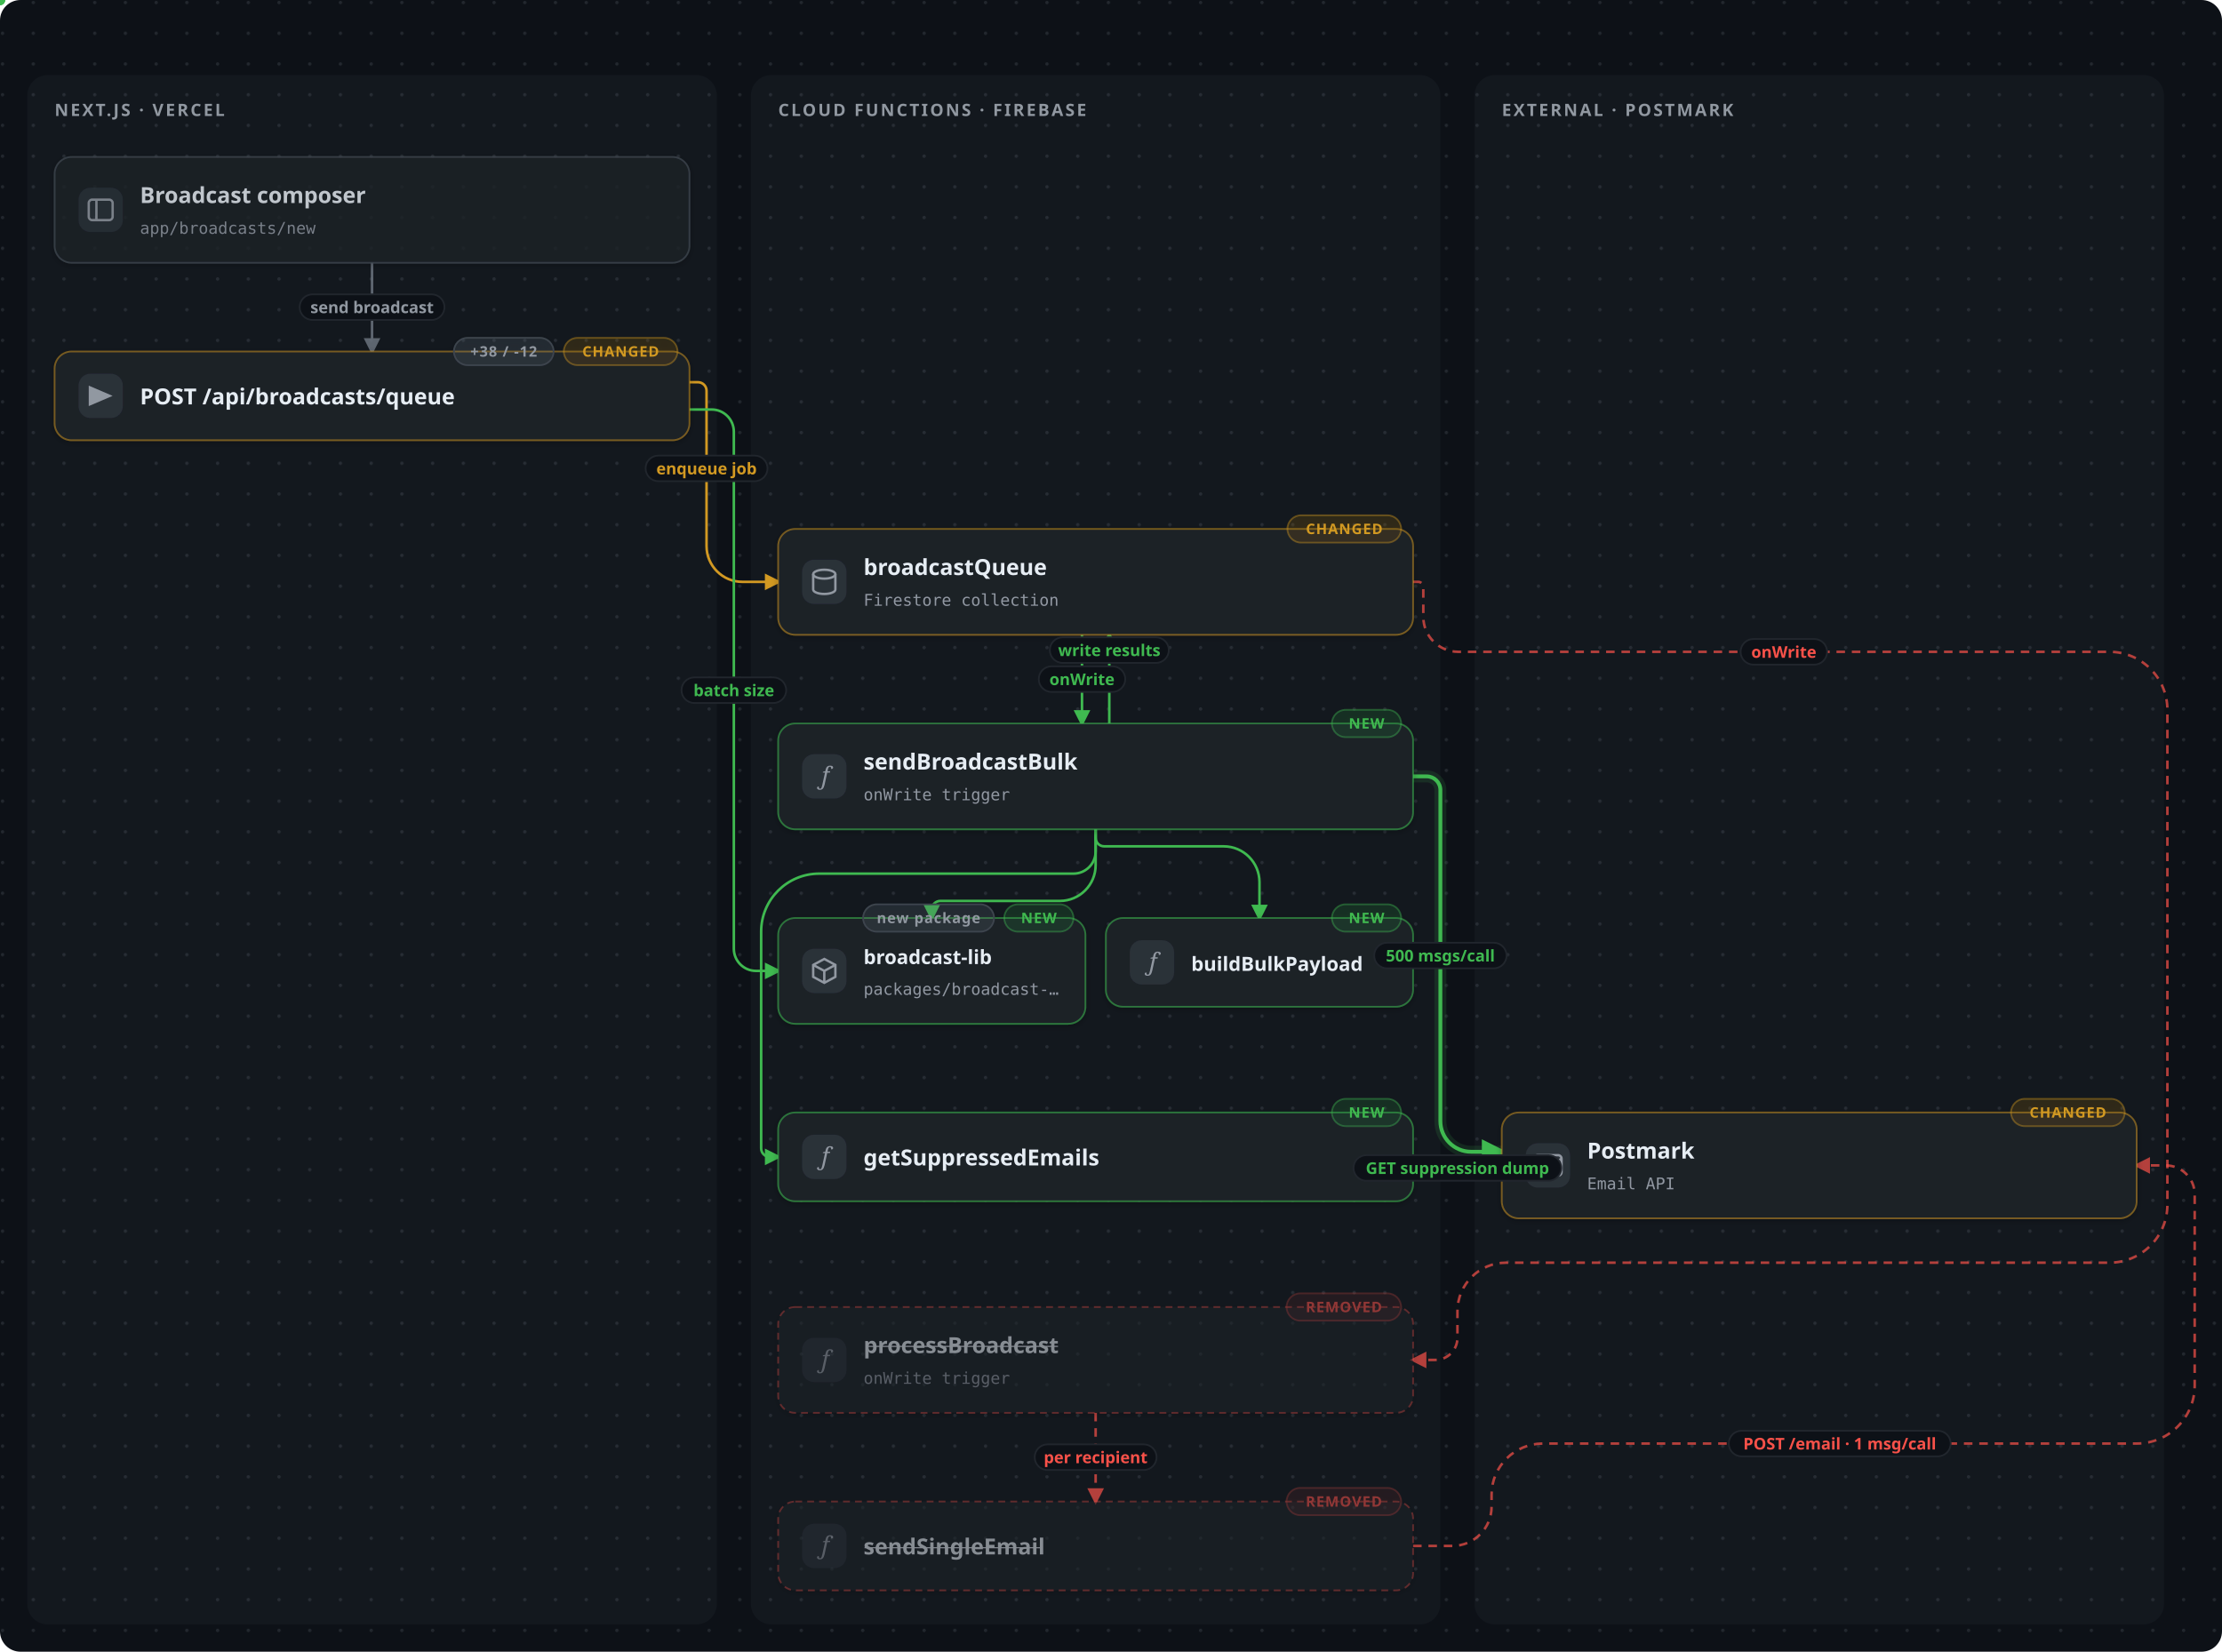
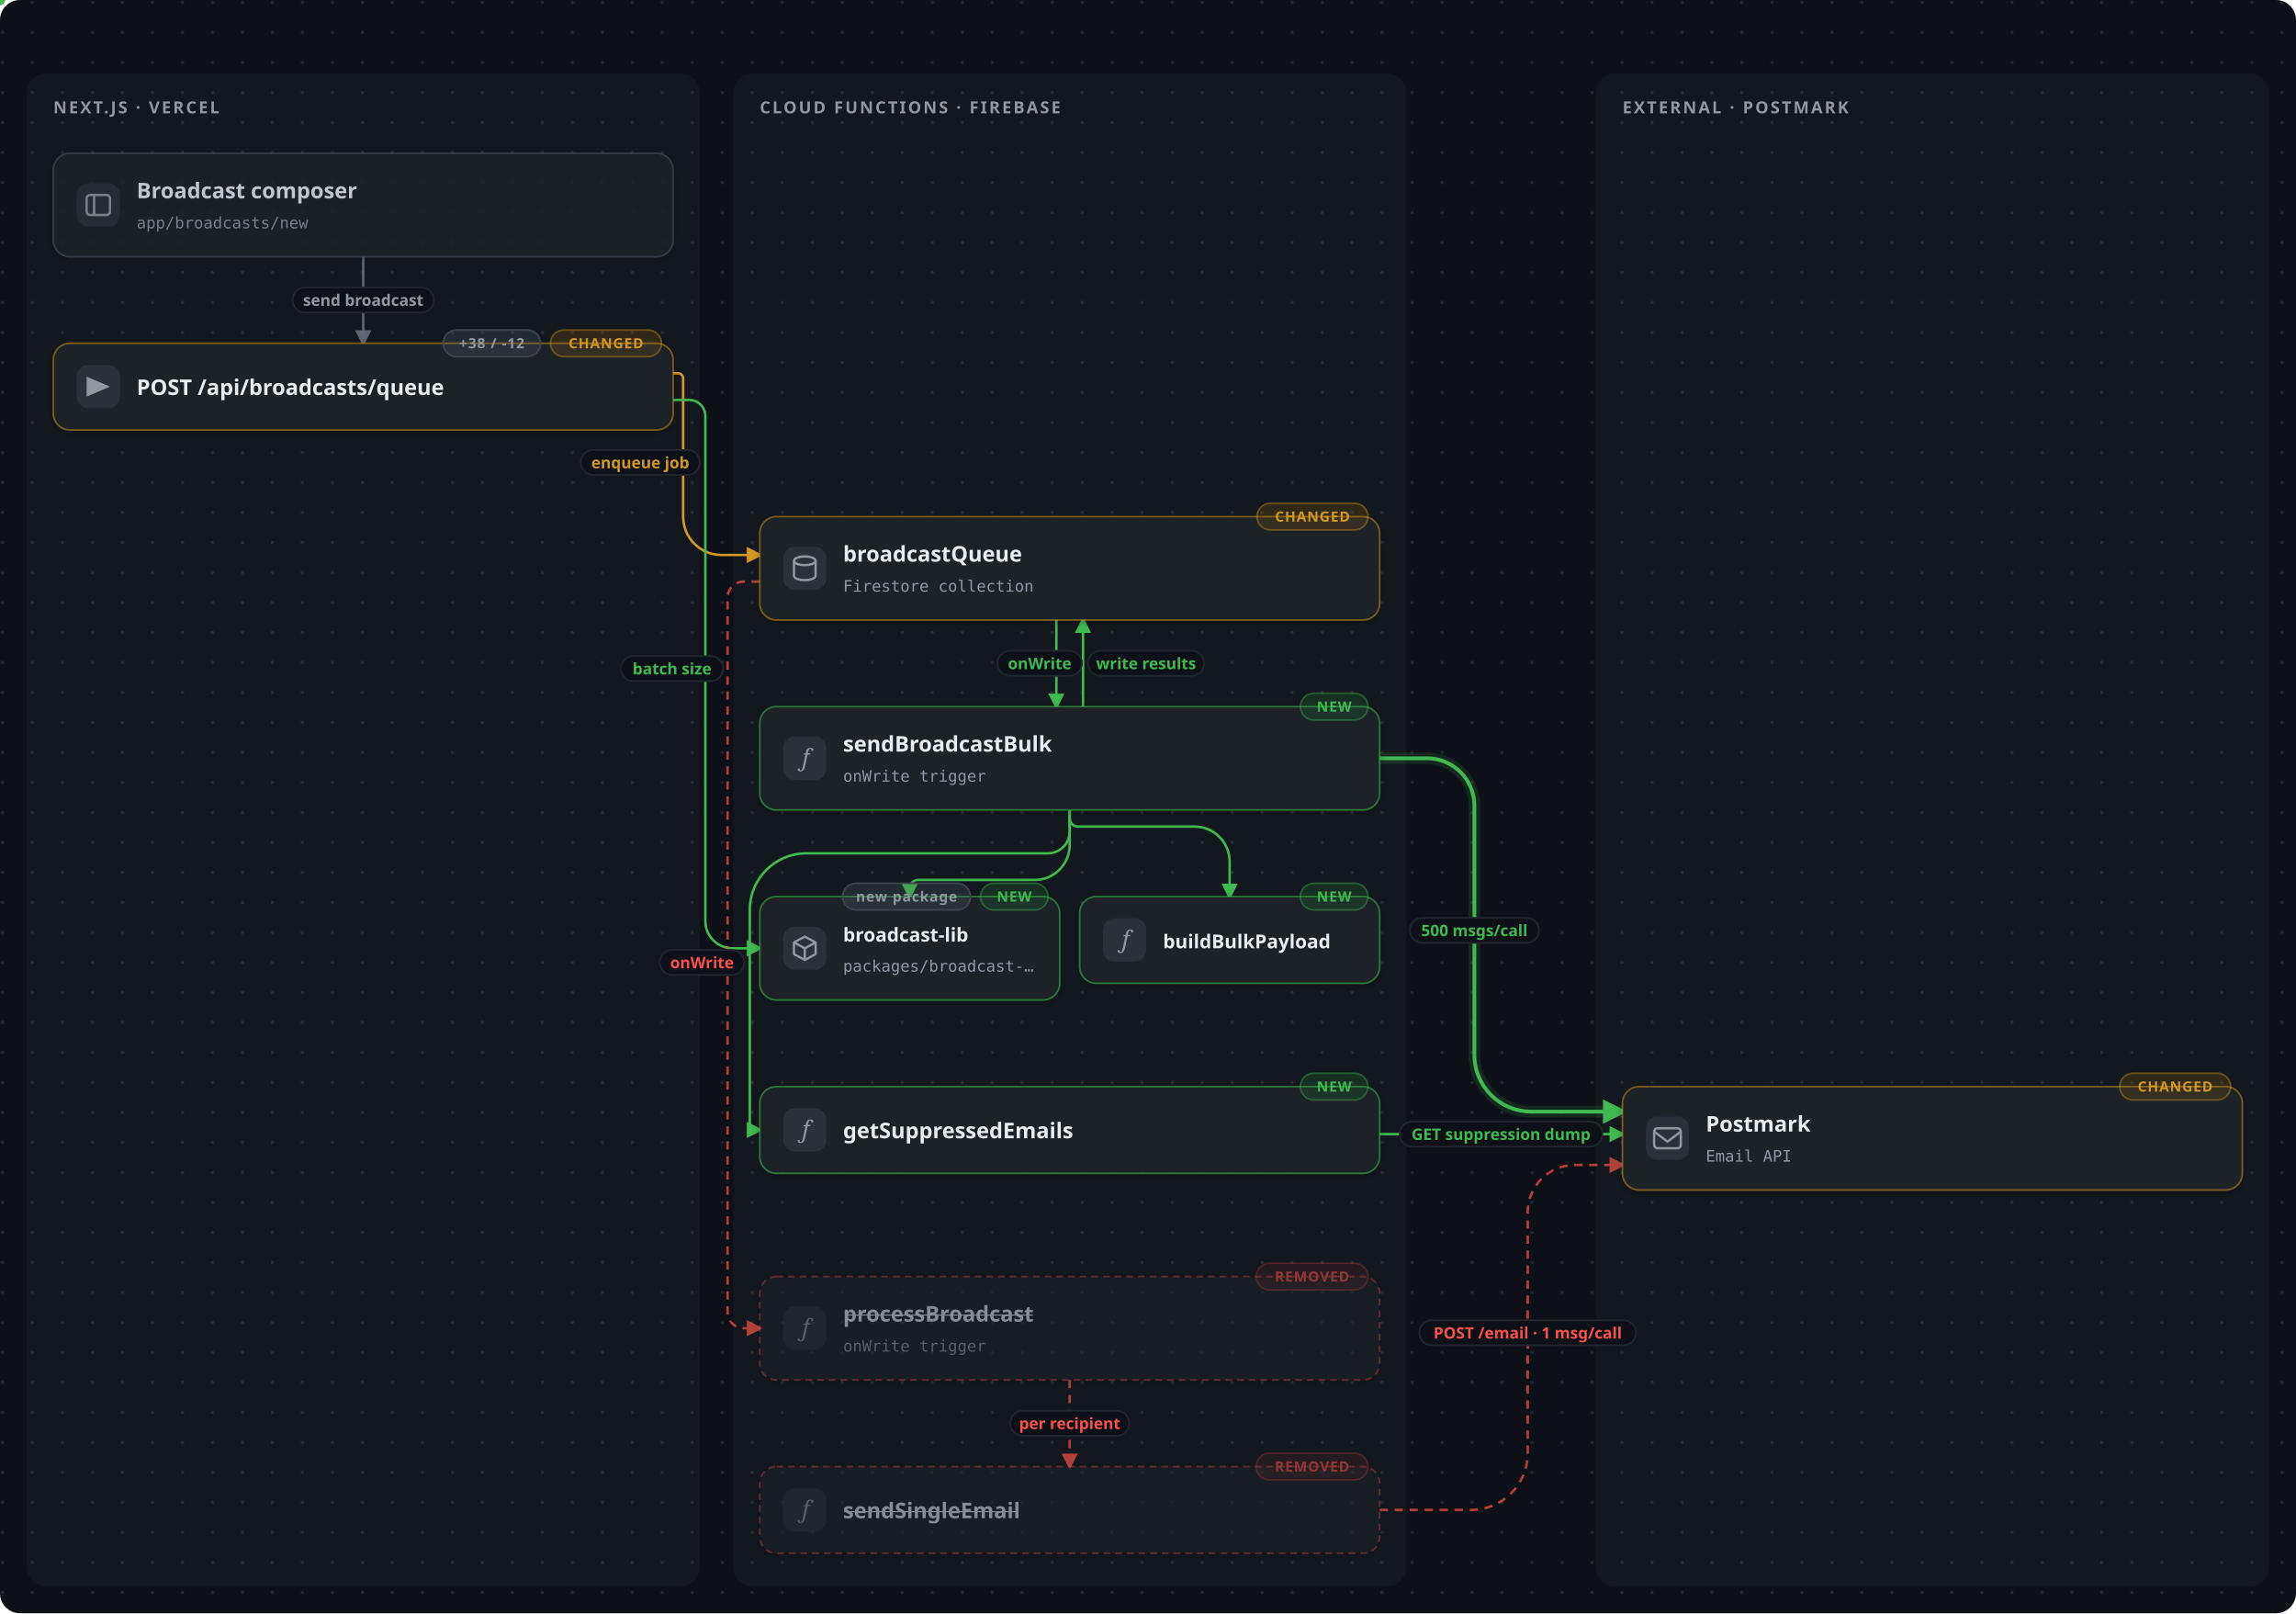
- <svg xmlns="http://www.w3.org/2000/svg" viewBox="0 0 1302 968" width="1302" height="968" role="img" aria-label="Architecture — blast radius" font-family="-apple-system, BlinkMacSystemFont, &quot;Segoe UI&quot;, &quot;Noto Sans&quot;, Helvetica, Arial, sans-serif">
+ <svg xmlns="http://www.w3.org/2000/svg" viewBox="0 0 1378 968" width="1378" height="968" role="img" aria-label="Architecture — blast radius" font-family="-apple-system, BlinkMacSystemFont, &quot;Segoe UI&quot;, &quot;Noto Sans&quot;, Helvetica, Arial, sans-serif">
  <defs>
    <pattern id="dots" width="18" height="18" patternUnits="userSpaceOnUse">
      <circle cx="1.5" cy="1.5" r="1" fill="rgba(110,118,129,.22)" />
    </pattern>
    <marker id="mk-added" viewBox="0 0 10 10" refX="8" refY="5" markerWidth="6.5" markerHeight="6.5" orient="auto-start-reverse">
      <path d="M0,0 L10,5 L0,10 z" fill="#3fb950" />
    </marker>
    <marker id="mko-added" viewBox="0 0 10 10" refX="10" refY="5" markerWidth="6.5" markerHeight="6.5" orient="auto-start-reverse">
      <path d="M2,1 L10,5 L2,9" fill="none" stroke="#3fb950" stroke-width="1.6" stroke-linecap="round" stroke-linejoin="round" />
    </marker>
    <marker id="mk-modified" viewBox="0 0 10 10" refX="8" refY="5" markerWidth="6.5" markerHeight="6.5" orient="auto-start-reverse">
      <path d="M0,0 L10,5 L0,10 z" fill="#d29922" />
    </marker>
    <marker id="mko-modified" viewBox="0 0 10 10" refX="10" refY="5" markerWidth="6.5" markerHeight="6.5" orient="auto-start-reverse">
      <path d="M2,1 L10,5 L2,9" fill="none" stroke="#d29922" stroke-width="1.6" stroke-linecap="round" stroke-linejoin="round" />
    </marker>
    <marker id="mk-removed" viewBox="0 0 10 10" refX="8" refY="5" markerWidth="6.5" markerHeight="6.5" orient="auto-start-reverse">
      <path d="M0,0 L10,5 L0,10 z" fill="#f85149" />
    </marker>
    <marker id="mko-removed" viewBox="0 0 10 10" refX="10" refY="5" markerWidth="6.5" markerHeight="6.5" orient="auto-start-reverse">
      <path d="M2,1 L10,5 L2,9" fill="none" stroke="#f85149" stroke-width="1.6" stroke-linecap="round" stroke-linejoin="round" />
    </marker>
    <marker id="mk-neutral" viewBox="0 0 10 10" refX="8" refY="5" markerWidth="6.5" markerHeight="6.5" orient="auto-start-reverse">
      <path d="M0,0 L10,5 L0,10 z" fill="#6e7681" />
    </marker>
    <marker id="mko-neutral" viewBox="0 0 10 10" refX="10" refY="5" markerWidth="6.5" markerHeight="6.5" orient="auto-start-reverse">
      <path d="M2,1 L10,5 L2,9" fill="none" stroke="#6e7681" stroke-width="1.6" stroke-linecap="round" stroke-linejoin="round" />
    </marker>
  </defs>
-   <rect x="0" y="0" width="1302" height="968" rx="12" fill="#0d1117" />
-   <rect x="0" y="0" width="1302" height="968" rx="12" fill="url(#dots)" />
+   <rect x="0" y="0" width="1378" height="968" rx="12" fill="#0d1117" />
+   <rect x="0" y="0" width="1378" height="968" rx="12" fill="url(#dots)" />
  <g>
    <rect class="lanebox" x="16" y="44" width="404" height="908" rx="12" fill="rgba(110,118,129,.07)" />
    <text class="lanelabel" x="32" y="68" font-size="10" font-weight="700" letter-spacing=".12em" fill="#9198a1">NEXT.JS · VERCEL</text>
    <rect class="lanebox" x="440" y="44" width="404" height="908" rx="12" fill="rgba(110,118,129,.07)" />
    <text class="lanelabel" x="456" y="68" font-size="10" font-weight="700" letter-spacing=".12em" fill="#9198a1">CLOUD FUNCTIONS · FIREBASE</text>
-     <rect class="lanebox" x="864" y="44" width="404" height="908" rx="12" fill="rgba(110,118,129,.07)" />
-     <text class="lanelabel" x="880" y="68" font-size="10" font-weight="700" letter-spacing=".12em" fill="#9198a1">EXTERNAL · POSTMARK</text>
+     <rect class="lanebox" x="957.78" y="44" width="404" height="908" rx="12" fill="rgba(110,118,129,.07)" />
+     <text class="lanelabel" x="973.78" y="68" font-size="10" font-weight="700" letter-spacing=".12em" fill="#9198a1">EXTERNAL · POSTMARK</text>
  </g>
  <g>
    <path class="edge edge-neutral context" d="M218,154 L218,206" marker-end="url(#mk-neutral)" fill="none" stroke="#6e7681" stroke-width="1.5" opacity="0.82" />
-     <path class="edge edge-modified" d="M404,224 L409,224 C411.76,224 414,226.24 414,229 L414,320 C414,331.6 423.4,341 435,341 L456,341" marker-end="url(#mk-modified)" fill="none" stroke="#d29922" stroke-width="1.5" />
-     <path class="edge edge-added" d="M404,240 L417,240 C424.18,240 430,245.82 430,253 L430,556 C430,563.18 435.82,569 443,569 L456,569" marker-end="url(#mk-added)" fill="none" stroke="#3fb950" stroke-width="1.5" />
+     <path class="edge edge-modified" d="M404,224 L407,224 C408.66,224 410,225.34 410,227 L410,310 C410,322.7 420.3,333 433,333 L456,333" marker-end="url(#mk-modified)" fill="none" stroke="#d29922" stroke-width="1.5" />
+     <path class="edge edge-added" d="M404,240 L413.67,240 C419.01,240 423.33,244.33 423.33,249.67 L423.33,552.67 C423.33,561.69 430.65,569 439.67,569 L456,569" marker-end="url(#mk-added)" fill="none" stroke="#3fb950" stroke-width="1.5" />
    <path class="edge edge-added" d="M634,372 L634,424" marker-end="url(#mk-added)" fill="none" stroke="#3fb950" stroke-width="1.5" />
-     <path class="edge edge-removed" d="M828,341 L831,341 C832.66,341 834,342.34 834,344 L834,361.5 C834,372.82 843.18,382 854.5,382 L1236,382 C1254.78,382 1270,397.22 1270,416 L1270,706 C1270,724.78 1254.78,740 1236,740 L882.5,740 C866.76,740 854,752.76 854,768.5 L854,784 C854,791.18 848.18,797 841,797 L828,797" marker-end="url(#mk-removed)" fill="none" stroke="#f85149" stroke-width="1.5" stroke-dasharray="5 4" opacity="0.7" />
+     <path class="edge edge-removed" d="M456,349 L446.33,349 C440.99,349 436.67,353.33 436.67,358.67 L436.67,787.33 C436.67,792.67 440.99,797 446.33,797 L456,797" marker-end="url(#mk-removed)" fill="none" stroke="#f85149" stroke-width="1.5" stroke-dasharray="5 4" opacity="0.7" />
    <path class="edge edge-removed" d="M642,828 L642,880" marker-end="url(#mk-removed)" fill="none" stroke="#f85149" stroke-width="1.5" stroke-dasharray="5 4" opacity="0.7" />
-     <path class="edge edge-removed" d="M828,906 L851,906 C863.7,906 874,895.7 874,883 L874,876 C874,859.43 887.43,846 904,846 L1252,846 C1270.78,846 1286,830.78 1286,812 L1286,700 C1286,690.61 1278.39,683 1269,683 L1252,683" marker-end="url(#mk-removed)" fill="none" stroke="#f85149" stroke-width="1.5" stroke-dasharray="5 4" opacity="0.7" />
+     <path class="edge edge-removed" d="M828,906 L882.89,906 C901.67,906 916.89,890.78 916.89,872 L916.89,727.45 C916.89,711.73 929.62,699 945.34,699 L973.78,699" marker-end="url(#mk-removed)" fill="none" stroke="#f85149" stroke-width="1.5" stroke-dasharray="5 4" opacity="0.7" />
    <path class="edge edge-added" d="M642,486 L642,491 C642,493.76 644.24,496 647,496 L717,496 C728.6,496 738,505.4 738,517 L738,538" marker-end="url(#mk-added)" fill="none" stroke="#3fb950" stroke-width="1.5" />
-     <path class="edge edge-added" d="M642,486 L642,499 C642,506.18 636.18,512 629,512 L480,512 C461.22,512 446,527.22 446,546 L446,673 C446,675.76 448.24,678 451,678 L456,678" marker-end="url(#mk-added)" fill="none" stroke="#3fb950" stroke-width="1.5" />
+     <path class="edge edge-added" d="M642,486 L642,499 C642,506.18 636.18,512 629,512 L484,512 C465.22,512 450,527.22 450,546 L450,675 C450,676.66 451.34,678 453,678 L456,678" marker-end="url(#mk-added)" fill="none" stroke="#3fb950" stroke-width="1.5" />
    <path class="edge edge-added" d="M642,486 L642,507 C642,518.6 632.6,528 621,528 L551,528 C548.24,528 546,530.24 546,533 L546,538" marker-end="url(#mk-added)" fill="none" stroke="#3fb950" stroke-width="1.5" />
-     <path class="edge edge-added" d="M828,684.5 L880,684.5" marker-end="url(#mk-added)" fill="none" stroke="#3fb950" stroke-width="1.5" />
+     <path class="edge edge-added" d="M828,680.5 L973.78,680.5" marker-end="url(#mk-added)" fill="none" stroke="#3fb950" stroke-width="1.5" />
    <circle r="2.6" fill="#3fb950">
-       <animateMotion dur="1.6s" repeatCount="indefinite" path="M828,684.5 L880,684.5" />
-     </circle>
-     <path class="glow" stroke="#3fb950" d="M828,455 L836,455 C840.42,455 844,458.58 844,463 L844,657 C844,666.94 852.06,675 862,675 L880,675" fill="none" stroke-width="7" opacity="0.14" />
-     <path class="edge edge-added hero" d="M828,455 L836,455 C840.42,455 844,458.58 844,463 L844,657 C844,666.94 852.06,675 862,675 L880,675" marker-end="url(#mk-added)" fill="none" stroke="#3fb950" stroke-width="2.25" />
+       <animateMotion dur="1.6s" repeatCount="indefinite" path="M828,680.5 L973.78,680.5" />
+     </circle>
+     <path class="glow" stroke="#3fb950" d="M828,455 L856.45,455 C872.16,455 884.89,467.73 884.89,483.45 L884.89,633 C884.89,651.78 900.11,667 918.89,667 L973.78,667" fill="none" stroke-width="7" opacity="0.14" />
+     <path class="edge edge-added hero" d="M828,455 L856.45,455 C872.16,455 884.89,467.73 884.89,483.45 L884.89,633 C884.89,651.78 900.11,667 918.89,667 L973.78,667" marker-end="url(#mk-added)" fill="none" stroke="#3fb950" stroke-width="2.25" />
    <circle r="3" fill="#3fb950">
-       <animateMotion dur="2.1s" repeatCount="indefinite" path="M828,455 L836,455 C840.42,455 844,458.58 844,463 L844,657 C844,666.94 852.06,675 862,675 L880,675" />
+       <animateMotion dur="2.1s" repeatCount="indefinite" path="M828,455 L856.45,455 C872.16,455 884.89,467.73 884.89,483.45 L884.89,633 C884.89,651.78 900.11,667 918.89,667 L973.78,667" />
    </circle>
    <circle r="3" fill="#3fb950">
-       <animateMotion dur="2.1s" begin="-1.4s" repeatCount="indefinite" path="M828,455 L836,455 C840.42,455 844,458.58 844,463 L844,657 C844,666.94 852.06,675 862,675 L880,675" />
+       <animateMotion dur="2.1s" begin="-1.4s" repeatCount="indefinite" path="M828,455 L856.45,455 C872.16,455 884.89,467.73 884.89,483.45 L884.89,633 C884.89,651.78 900.11,667 918.89,667 L973.78,667" />
    </circle>
    <circle r="3" fill="#3fb950">
-       <animateMotion dur="2.1s" begin="-0.7s" repeatCount="indefinite" path="M828,455 L836,455 C840.42,455 844,458.58 844,463 L844,657 C844,666.94 852.06,675 862,675 L880,675" />
+       <animateMotion dur="2.1s" begin="-0.7s" repeatCount="indefinite" path="M828,455 L856.45,455 C872.16,455 884.89,467.73 884.89,483.45 L884.89,633 C884.89,651.78 900.11,667 918.89,667 L973.78,667" />
    </circle>
    <path class="edge edge-added" d="M650,424 L650,372" marker-end="url(#mk-added)" fill="none" stroke="#3fb950" stroke-width="1.5" />
  </g>
  <g>
    <g class="cardsh context" filter="drop-shadow(0 1px 2px rgba(0,0,0,.28))" opacity="0.82">
      <rect class="card" x="32" y="92" width="372" height="62" rx="10" fill="#1c2128" stroke-width="1" stroke="#3d444d" />
      <rect class="chip" x="46" y="110" width="26" height="26" rx="7" fill="rgba(110,118,129,.18)" />
      <g>
        <rect class="glyph-stroke" x="52" y="117" width="14" height="12" rx="2" stroke="#9198a1" stroke-width="1.4" fill="none" />
        <path class="glyph-stroke" d="M56.5,117 v12" stroke="#9198a1" stroke-width="1.4" fill="none" />
      </g>
      <text class="ntitle" x="82" y="119" font-size="13" font-weight="600" fill="#e6edf3">Broadcast composer</text>
      <text class="nsub" x="82" y="137" font-size="9.5" fill="#9198a1" font-family="ui-monospace, SFMono-Regular, &quot;SF Mono&quot;, Menlo, Consolas, monospace">app/broadcasts/new</text>
    </g>
    <g class="cardsh" filter="drop-shadow(0 1px 2px rgba(0,0,0,.28))">
      <rect class="card card-modified" x="32" y="206" width="372" height="52" rx="10" fill="#1c2128" stroke-width="1" stroke="#d29922" stroke-opacity="0.5" />
      <rect class="chip" x="46" y="219" width="26" height="26" rx="7" fill="rgba(110,118,129,.18)" />
      <g>
        <path class="glyph" fill="#9198a1" d="M52,226 L66,232 L52,238 Z" />
      </g>
      <text class="ntitle" x="82" y="237" font-size="13" font-weight="600" fill="#e6edf3">POST /api/broadcasts/queue</text>
      <g class="bdg bdg-neutral">
        <rect x="265.98" y="198" width="58.4" height="16" rx="8" fill="rgba(110,118,129,.18)" stroke="#3d444d" stroke-width="1" />
        <text x="295.18" y="209" text-anchor="middle" font-size="8.5" font-weight="700" letter-spacing=".06em" fill="#9198a1">+38 / -12</text>
      </g>
      <g class="bdg bdg-modified">
        <rect x="330.38" y="198" width="66.62" height="16" rx="8" fill="rgba(187,128,9,.15)" stroke="rgba(210,153,34,.4)" stroke-width="1" />
        <text x="363.69" y="209" text-anchor="middle" font-size="8.5" font-weight="700" letter-spacing=".06em" fill="#d29922">CHANGED</text>
      </g>
    </g>
    <g class="cardsh" filter="drop-shadow(0 1px 2px rgba(0,0,0,.28))">
      <rect class="card card-modified" x="456" y="310" width="372" height="62" rx="10" fill="#1c2128" stroke-width="1" stroke="#d29922" stroke-opacity="0.5" />
      <rect class="chip" x="470" y="328" width="26" height="26" rx="7" fill="rgba(110,118,129,.18)" />
      <g>
        <ellipse class="glyph-stroke" stroke="#9198a1" stroke-width="1.4" fill="none" cx="483" cy="336.5" rx="6.5" ry="2.6" />
        <path class="glyph-stroke" d="M476.5,336.5 v9 a6.5,2.6 0 0 0 13 0 v-9" stroke="#9198a1" stroke-width="1.4" fill="none" />
      </g>
      <text class="ntitle" x="506" y="337" font-size="13" font-weight="600" fill="#e6edf3">broadcastQueue</text>
      <text class="nsub" x="506" y="355" font-size="9.5" fill="#9198a1" font-family="ui-monospace, SFMono-Regular, &quot;SF Mono&quot;, Menlo, Consolas, monospace">Firestore collection</text>
      <g class="bdg bdg-modified">
        <rect x="754.38" y="302" width="66.62" height="16" rx="8" fill="rgba(187,128,9,.15)" stroke="rgba(210,153,34,.4)" stroke-width="1" />
        <text x="787.69" y="313" text-anchor="middle" font-size="8.5" font-weight="700" letter-spacing=".06em" fill="#d29922">CHANGED</text>
      </g>
    </g>
    <g class="cardsh" filter="drop-shadow(0 1px 2px rgba(0,0,0,.28))">
      <rect class="card card-added" x="456" y="424" width="372" height="62" rx="10" fill="#1c2128" stroke-width="1" stroke="#3fb950" stroke-opacity="0.55" />
      <rect class="chip" x="470" y="442" width="26" height="26" rx="7" fill="rgba(110,118,129,.18)" />
      <g>
        <text class="glyph" x="483" y="459.5" text-anchor="middle" fill="#9198a1" font-size="14" font-style="italic" font-family="Georgia,serif">ƒ</text>
      </g>
      <text class="ntitle" x="506" y="451" font-size="13" font-weight="600" fill="#e6edf3">sendBroadcastBulk</text>
      <text class="nsub" x="506" y="469" font-size="9.5" fill="#9198a1" font-family="ui-monospace, SFMono-Regular, &quot;SF Mono&quot;, Menlo, Consolas, monospace">onWrite trigger</text>
      <g class="bdg bdg-added">
        <rect x="780.45" y="416" width="40.55" height="16" rx="8" fill="rgba(46,160,67,.15)" stroke="rgba(63,185,80,.4)" stroke-width="1" />
        <text x="800.73" y="427" text-anchor="middle" font-size="8.5" font-weight="700" letter-spacing=".06em" fill="#3fb950">NEW</text>
      </g>
    </g>
    <g class="cardsh" filter="drop-shadow(0 1px 2px rgba(0,0,0,.28))">
      <rect class="card card-added" x="456" y="538" width="180" height="62" rx="10" fill="#1c2128" stroke-width="1" stroke="#3fb950" stroke-opacity="0.55" />
      <rect class="chip" x="470" y="556" width="26" height="26" rx="7" fill="rgba(110,118,129,.18)" />
      <g>
        <path class="glyph-stroke" d="M483,562 l6.5,3.5 v7 l-6.5,3.5 l-6.5,-3.5 v-7 Z" stroke="#9198a1" stroke-width="1.4" fill="none" />
        <path class="glyph-stroke" d="M476.5,565.5 l6.5,3.5 l6.5,-3.5" stroke="#9198a1" stroke-width="1.4" fill="none" />
        <path class="glyph-stroke" d="M483,569 v7" stroke="#9198a1" stroke-width="1.4" fill="none" />
      </g>
      <text class="ntitle" x="506" y="565" font-size="11.5" font-weight="600" fill="#e6edf3">broadcast-lib</text>
      <text class="nsub" x="506" y="583" font-size="9.5" fill="#9198a1" font-family="ui-monospace, SFMono-Regular, &quot;SF Mono&quot;, Menlo, Consolas, monospace">packages/broadcast-…</text>
      <g class="bdg bdg-neutral">
        <rect x="505.75" y="530" width="76.7" height="16" rx="8" fill="rgba(110,118,129,.18)" stroke="#3d444d" stroke-width="1" />
        <text x="544.1" y="541" text-anchor="middle" font-size="8.5" font-weight="700" letter-spacing=".06em" fill="#9198a1">new package</text>
      </g>
      <g class="bdg bdg-added">
        <rect x="588.45" y="530" width="40.55" height="16" rx="8" fill="rgba(46,160,67,.15)" stroke="rgba(63,185,80,.4)" stroke-width="1" />
        <text x="608.73" y="541" text-anchor="middle" font-size="8.5" font-weight="700" letter-spacing=".06em" fill="#3fb950">NEW</text>
      </g>
    </g>
    <g class="cardsh" filter="drop-shadow(0 1px 2px rgba(0,0,0,.28))">
      <rect class="card card-added" x="648" y="538" width="180" height="52" rx="10" fill="#1c2128" stroke-width="1" stroke="#3fb950" stroke-opacity="0.55" />
      <rect class="chip" x="662" y="551" width="26" height="26" rx="7" fill="rgba(110,118,129,.18)" />
      <g>
        <text class="glyph" x="675" y="568.5" text-anchor="middle" fill="#9198a1" font-size="14" font-style="italic" font-family="Georgia,serif">ƒ</text>
      </g>
      <text class="ntitle" x="698" y="569" font-size="11.5" font-weight="600" fill="#e6edf3">buildBulkPayload</text>
      <g class="bdg bdg-added">
        <rect x="780.45" y="530" width="40.55" height="16" rx="8" fill="rgba(46,160,67,.15)" stroke="rgba(63,185,80,.4)" stroke-width="1" />
        <text x="800.73" y="541" text-anchor="middle" font-size="8.5" font-weight="700" letter-spacing=".06em" fill="#3fb950">NEW</text>
      </g>
    </g>
    <g class="cardsh" filter="drop-shadow(0 1px 2px rgba(0,0,0,.28))">
      <rect class="card card-added" x="456" y="652" width="372" height="52" rx="10" fill="#1c2128" stroke-width="1" stroke="#3fb950" stroke-opacity="0.55" />
      <rect class="chip" x="470" y="665" width="26" height="26" rx="7" fill="rgba(110,118,129,.18)" />
      <g>
        <text class="glyph" x="483" y="682.5" text-anchor="middle" fill="#9198a1" font-size="14" font-style="italic" font-family="Georgia,serif">ƒ</text>
      </g>
      <text class="ntitle" x="506" y="683" font-size="13" font-weight="600" fill="#e6edf3">getSuppressedEmails</text>
      <g class="bdg bdg-added">
        <rect x="780.45" y="644" width="40.55" height="16" rx="8" fill="rgba(46,160,67,.15)" stroke="rgba(63,185,80,.4)" stroke-width="1" />
        <text x="800.73" y="655" text-anchor="middle" font-size="8.5" font-weight="700" letter-spacing=".06em" fill="#3fb950">NEW</text>
      </g>
    </g>
    <g class="cardsh ghost" filter="drop-shadow(0 1px 2px rgba(0,0,0,.28))" opacity="0.55">
      <rect class="card" x="456" y="766" width="372" height="62" rx="10" fill="#1c2128" stroke-width="1" stroke="#f85149" stroke-dasharray="4 3" stroke-opacity="0.6" />
      <rect class="chip" x="470" y="784" width="26" height="26" rx="7" fill="rgba(110,118,129,.18)" />
      <g>
        <text class="glyph" x="483" y="801.5" text-anchor="middle" fill="#9198a1" font-size="14" font-style="italic" font-family="Georgia,serif">ƒ</text>
      </g>
      <text class="ntitle strike" x="506" y="793" font-size="13" font-weight="600" fill="#e6edf3" text-decoration="line-through">processBroadcast</text>
      <text class="nsub" x="506" y="811" font-size="9.5" fill="#9198a1" font-family="ui-monospace, SFMono-Regular, &quot;SF Mono&quot;, Menlo, Consolas, monospace">onWrite trigger</text>
      <g class="bdg bdg-removed">
        <rect x="753.88" y="758" width="67.12" height="16" rx="8" fill="rgba(248,81,73,.12)" stroke="rgba(248,81,73,.4)" stroke-width="1" />
        <text x="787.44" y="769" text-anchor="middle" font-size="8.5" font-weight="700" letter-spacing=".06em" fill="#f85149">REMOVED</text>
      </g>
    </g>
    <g class="cardsh ghost" filter="drop-shadow(0 1px 2px rgba(0,0,0,.28))" opacity="0.55">
      <rect class="card" x="456" y="880" width="372" height="52" rx="10" fill="#1c2128" stroke-width="1" stroke="#f85149" stroke-dasharray="4 3" stroke-opacity="0.6" />
      <rect class="chip" x="470" y="893" width="26" height="26" rx="7" fill="rgba(110,118,129,.18)" />
      <g>
        <text class="glyph" x="483" y="910.5" text-anchor="middle" fill="#9198a1" font-size="14" font-style="italic" font-family="Georgia,serif">ƒ</text>
      </g>
      <text class="ntitle strike" x="506" y="911" font-size="13" font-weight="600" fill="#e6edf3" text-decoration="line-through">sendSingleEmail</text>
      <g class="bdg bdg-removed">
        <rect x="753.88" y="872" width="67.12" height="16" rx="8" fill="rgba(248,81,73,.12)" stroke="rgba(248,81,73,.4)" stroke-width="1" />
        <text x="787.44" y="883" text-anchor="middle" font-size="8.5" font-weight="700" letter-spacing=".06em" fill="#f85149">REMOVED</text>
      </g>
    </g>
    <g class="cardsh" filter="drop-shadow(0 1px 2px rgba(0,0,0,.28))">
-       <rect class="card card-modified" x="880" y="652" width="372" height="62" rx="10" fill="#1c2128" stroke-width="1" stroke="#d29922" stroke-opacity="0.5" />
-       <rect class="chip" x="894" y="670" width="26" height="26" rx="7" fill="rgba(110,118,129,.18)" />
-       <g>
-         <rect class="glyph-stroke" x="899" y="677" width="16" height="12" rx="2" stroke="#9198a1" stroke-width="1.4" fill="none" />
-         <path class="glyph-stroke" d="M899,679 l8,6 8,-6" stroke="#9198a1" stroke-width="1.4" fill="none" />
-       </g>
-       <text class="ntitle" x="930" y="679" font-size="13" font-weight="600" fill="#e6edf3">Postmark</text>
-       <text class="nsub" x="930" y="697" font-size="9.5" fill="#9198a1" font-family="ui-monospace, SFMono-Regular, &quot;SF Mono&quot;, Menlo, Consolas, monospace">Email API</text>
+       <rect class="card card-modified" x="973.78" y="652" width="372" height="62" rx="10" fill="#1c2128" stroke-width="1" stroke="#d29922" stroke-opacity="0.5" />
+       <rect class="chip" x="987.78" y="670" width="26" height="26" rx="7" fill="rgba(110,118,129,.18)" />
+       <g>
+         <rect class="glyph-stroke" x="992.78" y="677" width="16" height="12" rx="2" stroke="#9198a1" stroke-width="1.4" fill="none" />
+         <path class="glyph-stroke" d="M992.78,679 l8,6 8,-6" stroke="#9198a1" stroke-width="1.4" fill="none" />
+       </g>
+       <text class="ntitle" x="1023.78" y="679" font-size="13" font-weight="600" fill="#e6edf3">Postmark</text>
+       <text class="nsub" x="1023.78" y="697" font-size="9.5" fill="#9198a1" font-family="ui-monospace, SFMono-Regular, &quot;SF Mono&quot;, Menlo, Consolas, monospace">Email API</text>
      <g class="bdg bdg-modified">
-         <rect x="1178.38" y="644" width="66.62" height="16" rx="8" fill="rgba(187,128,9,.15)" stroke="rgba(210,153,34,.4)" stroke-width="1" />
-         <text x="1211.69" y="655" text-anchor="middle" font-size="8.5" font-weight="700" letter-spacing=".06em" fill="#d29922">CHANGED</text>
+         <rect x="1272.16" y="644" width="66.62" height="16" rx="8" fill="rgba(187,128,9,.15)" stroke="rgba(210,153,34,.4)" stroke-width="1" />
+         <text x="1305.47" y="655" text-anchor="middle" font-size="8.5" font-weight="700" letter-spacing=".06em" fill="#d29922">CHANGED</text>
      </g>
    </g>
  </g>
  <g>
    <g>
      <rect class="lpill" x="175.58" y="172.5" width="84.85" height="15" rx="7.5" fill="#0d1117" stroke="#21262d" stroke-width="1" />
      <text class="ltext" x="218" y="183.5" text-anchor="middle" font-size="9.5" font-weight="600" fill="#9198a1">send broadcast</text>
    </g>
    <g>
-       <rect class="lpill" x="378.29" y="267" width="71.43" height="15" rx="7.5" fill="#0d1117" stroke="#21262d" stroke-width="1" />
-       <text class="ltext ltext-modified" x="414" y="278" text-anchor="middle" font-size="9.5" font-weight="600" fill="#d29922">enqueue job</text>
-     </g>
-     <g>
-       <rect class="lpill" x="399.33" y="397" width="61.34" height="15" rx="7.5" fill="#0d1117" stroke="#21262d" stroke-width="1" />
-       <text class="ltext ltext-added" x="430" y="408" text-anchor="middle" font-size="9.5" font-weight="600" fill="#3fb950">batch size</text>
-     </g>
-     <g>
-       <rect class="lpill" x="608.66" y="390.5" width="50.69" height="15" rx="7.5" fill="#0d1117" stroke="#21262d" stroke-width="1" />
-       <text class="ltext ltext-added" x="634" y="401.5" text-anchor="middle" font-size="9.5" font-weight="600" fill="#3fb950">onWrite</text>
-     </g>
-     <g>
-       <rect class="lpill" x="1019.91" y="374.5" width="50.69" height="15" rx="7.5" fill="#0d1117" stroke="#21262d" stroke-width="1" />
-       <text class="ltext ltext-removed" x="1045.25" y="385.5" text-anchor="middle" font-size="9.5" font-weight="600" fill="#f85149">onWrite</text>
+       <rect class="lpill" x="348.57" y="270" width="71.43" height="15" rx="7.5" fill="#0d1117" stroke="#21262d" stroke-width="1" />
+       <text class="ltext ltext-modified" x="384.29" y="281" text-anchor="middle" font-size="9.5" font-weight="600" fill="#d29922">enqueue job</text>
+     </g>
+     <g>
+       <rect class="lpill" x="372.66" y="393.67" width="61.34" height="15" rx="7.5" fill="#0d1117" stroke="#21262d" stroke-width="1" />
+       <text class="ltext ltext-added" x="403.33" y="404.67" text-anchor="middle" font-size="9.5" font-weight="600" fill="#3fb950">batch size</text>
+     </g>
+     <g>
+       <rect class="lpill" x="598.66" y="390.5" width="50.69" height="15" rx="7.5" fill="#0d1117" stroke="#21262d" stroke-width="1" />
+       <text class="ltext ltext-added" x="624" y="401.5" text-anchor="middle" font-size="9.5" font-weight="600" fill="#3fb950">onWrite</text>
+     </g>
+     <g>
+       <rect class="lpill" x="395.98" y="570" width="50.69" height="15" rx="7.5" fill="#0d1117" stroke="#21262d" stroke-width="1" />
+       <text class="ltext ltext-removed" x="421.32" y="581" text-anchor="middle" font-size="9.5" font-weight="600" fill="#f85149">onWrite</text>
    </g>
    <g>
      <rect class="lpill" x="606.29" y="846.5" width="71.41" height="15" rx="7.5" fill="#0d1117" stroke="#21262d" stroke-width="1" />
      <text class="ltext ltext-removed" x="642" y="857.5" text-anchor="middle" font-size="9.5" font-weight="600" fill="#f85149">per recipient</text>
    </g>
    <g>
-       <rect class="lpill" x="1012.98" y="838.5" width="130.04" height="15" rx="7.5" fill="#0d1117" stroke="#21262d" stroke-width="1" />
-       <text class="ltext ltext-removed" x="1078" y="849.5" text-anchor="middle" font-size="9.5" font-weight="600" fill="#f85149">POST /email · 1 msg/call</text>
-     </g>
-     <g>
-       <rect class="lpill" x="793.11" y="677" width="121.78" height="15" rx="7.5" fill="#0d1117" stroke="#21262d" stroke-width="1" />
-       <text class="ltext ltext-added" x="854" y="688" text-anchor="middle" font-size="9.5" font-weight="600" fill="#3fb950">GET suppression dump</text>
-     </g>
-     <g>
-       <rect class="lpill" x="805.22" y="552.5" width="77.56" height="15" rx="7.5" fill="#0d1117" stroke="#21262d" stroke-width="1" />
-       <text class="ltext ltext-added" x="844" y="563.5" text-anchor="middle" font-size="9.5" font-weight="600" fill="#3fb950">500 msgs/call</text>
-     </g>
-     <g>
-       <rect class="lpill" x="615.15" y="373.5" width="69.71" height="15" rx="7.5" fill="#0d1117" stroke="#21262d" stroke-width="1" />
-       <text class="ltext ltext-added" x="650" y="384.5" text-anchor="middle" font-size="9.5" font-weight="600" fill="#3fb950">write results</text>
+       <rect class="lpill" x="851.87" y="792.22" width="130.04" height="15" rx="7.5" fill="#0d1117" stroke="#21262d" stroke-width="1" />
+       <text class="ltext ltext-removed" x="916.89" y="803.22" text-anchor="middle" font-size="9.5" font-weight="600" fill="#f85149">POST /email · 1 msg/call</text>
+     </g>
+     <g>
+       <rect class="lpill" x="840" y="673" width="121.78" height="15" rx="7.5" fill="#0d1117" stroke="#21262d" stroke-width="1" />
+       <text class="ltext ltext-added" x="900.89" y="684" text-anchor="middle" font-size="9.5" font-weight="600" fill="#3fb950">GET suppression dump</text>
+     </g>
+     <g>
+       <rect class="lpill" x="846.11" y="550.72" width="77.56" height="15" rx="7.5" fill="#0d1117" stroke="#21262d" stroke-width="1" />
+       <text class="ltext ltext-added" x="884.89" y="561.72" text-anchor="middle" font-size="9.5" font-weight="600" fill="#3fb950">500 msgs/call</text>
+     </g>
+     <g>
+       <rect class="lpill" x="653" y="390.5" width="69.71" height="15" rx="7.5" fill="#0d1117" stroke="#21262d" stroke-width="1" />
+       <text class="ltext ltext-added" x="687.86" y="401.5" text-anchor="middle" font-size="9.5" font-weight="600" fill="#3fb950">write results</text>
    </g>
  </g>
</svg>
